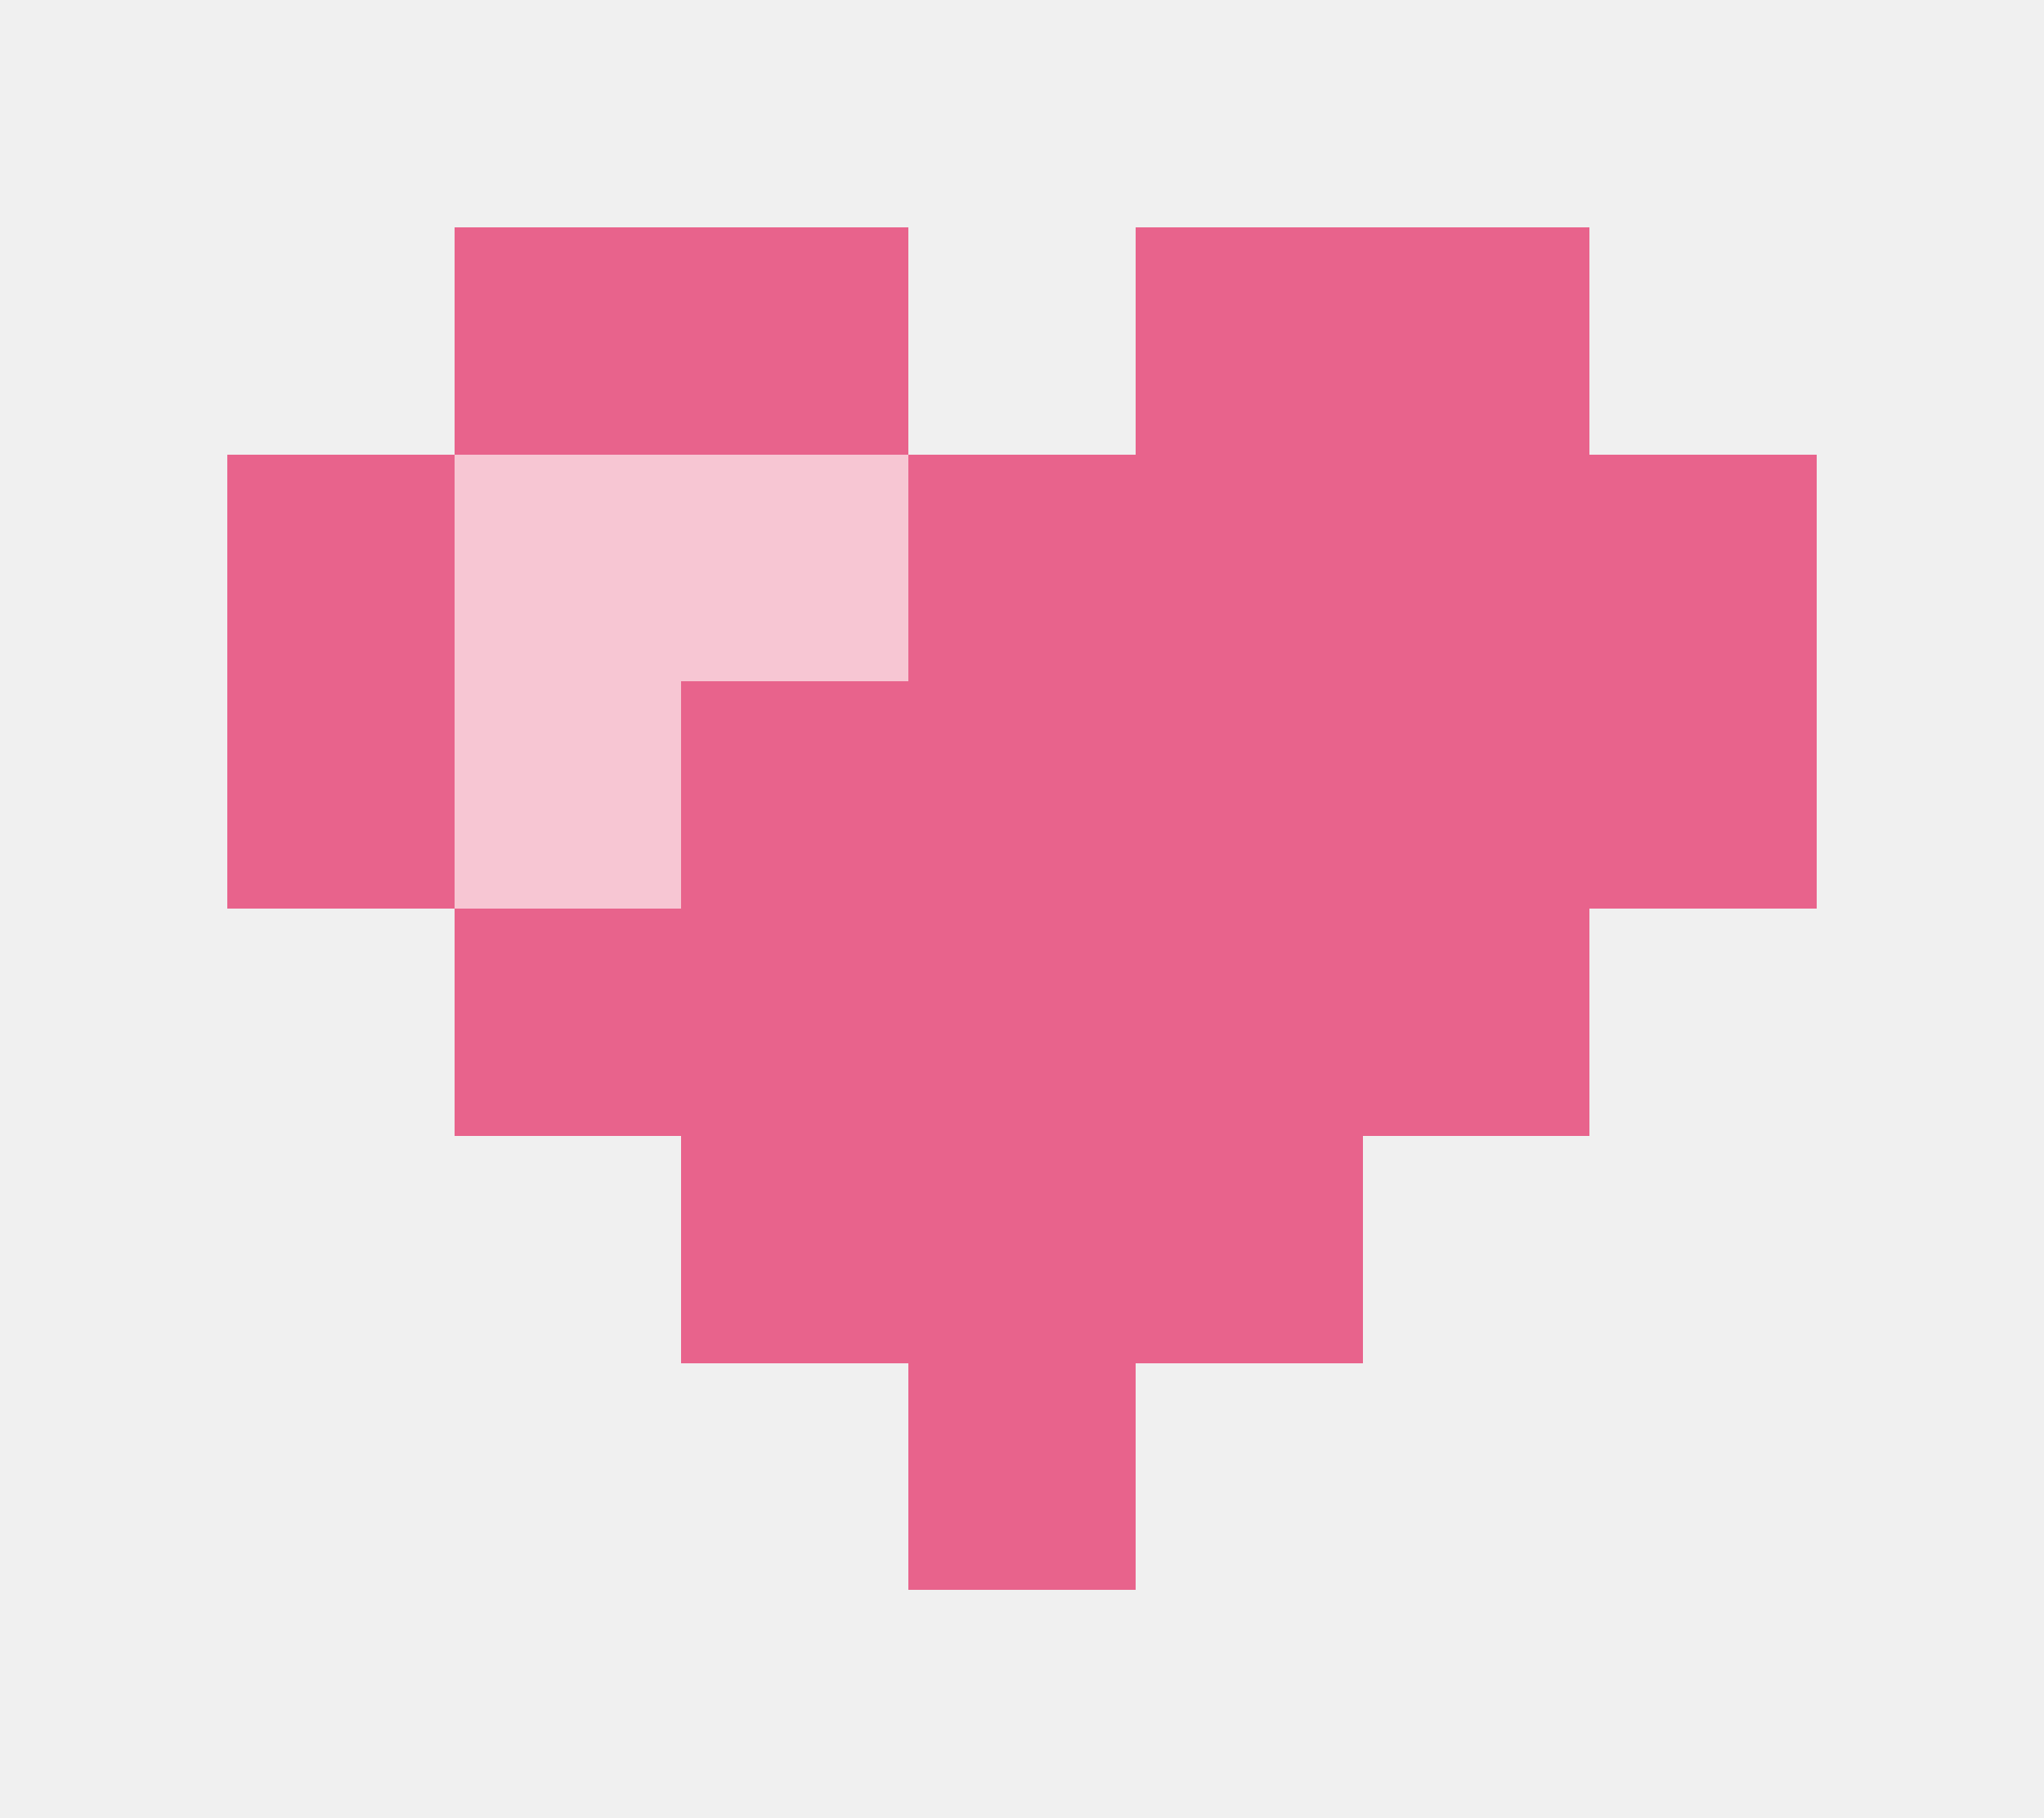
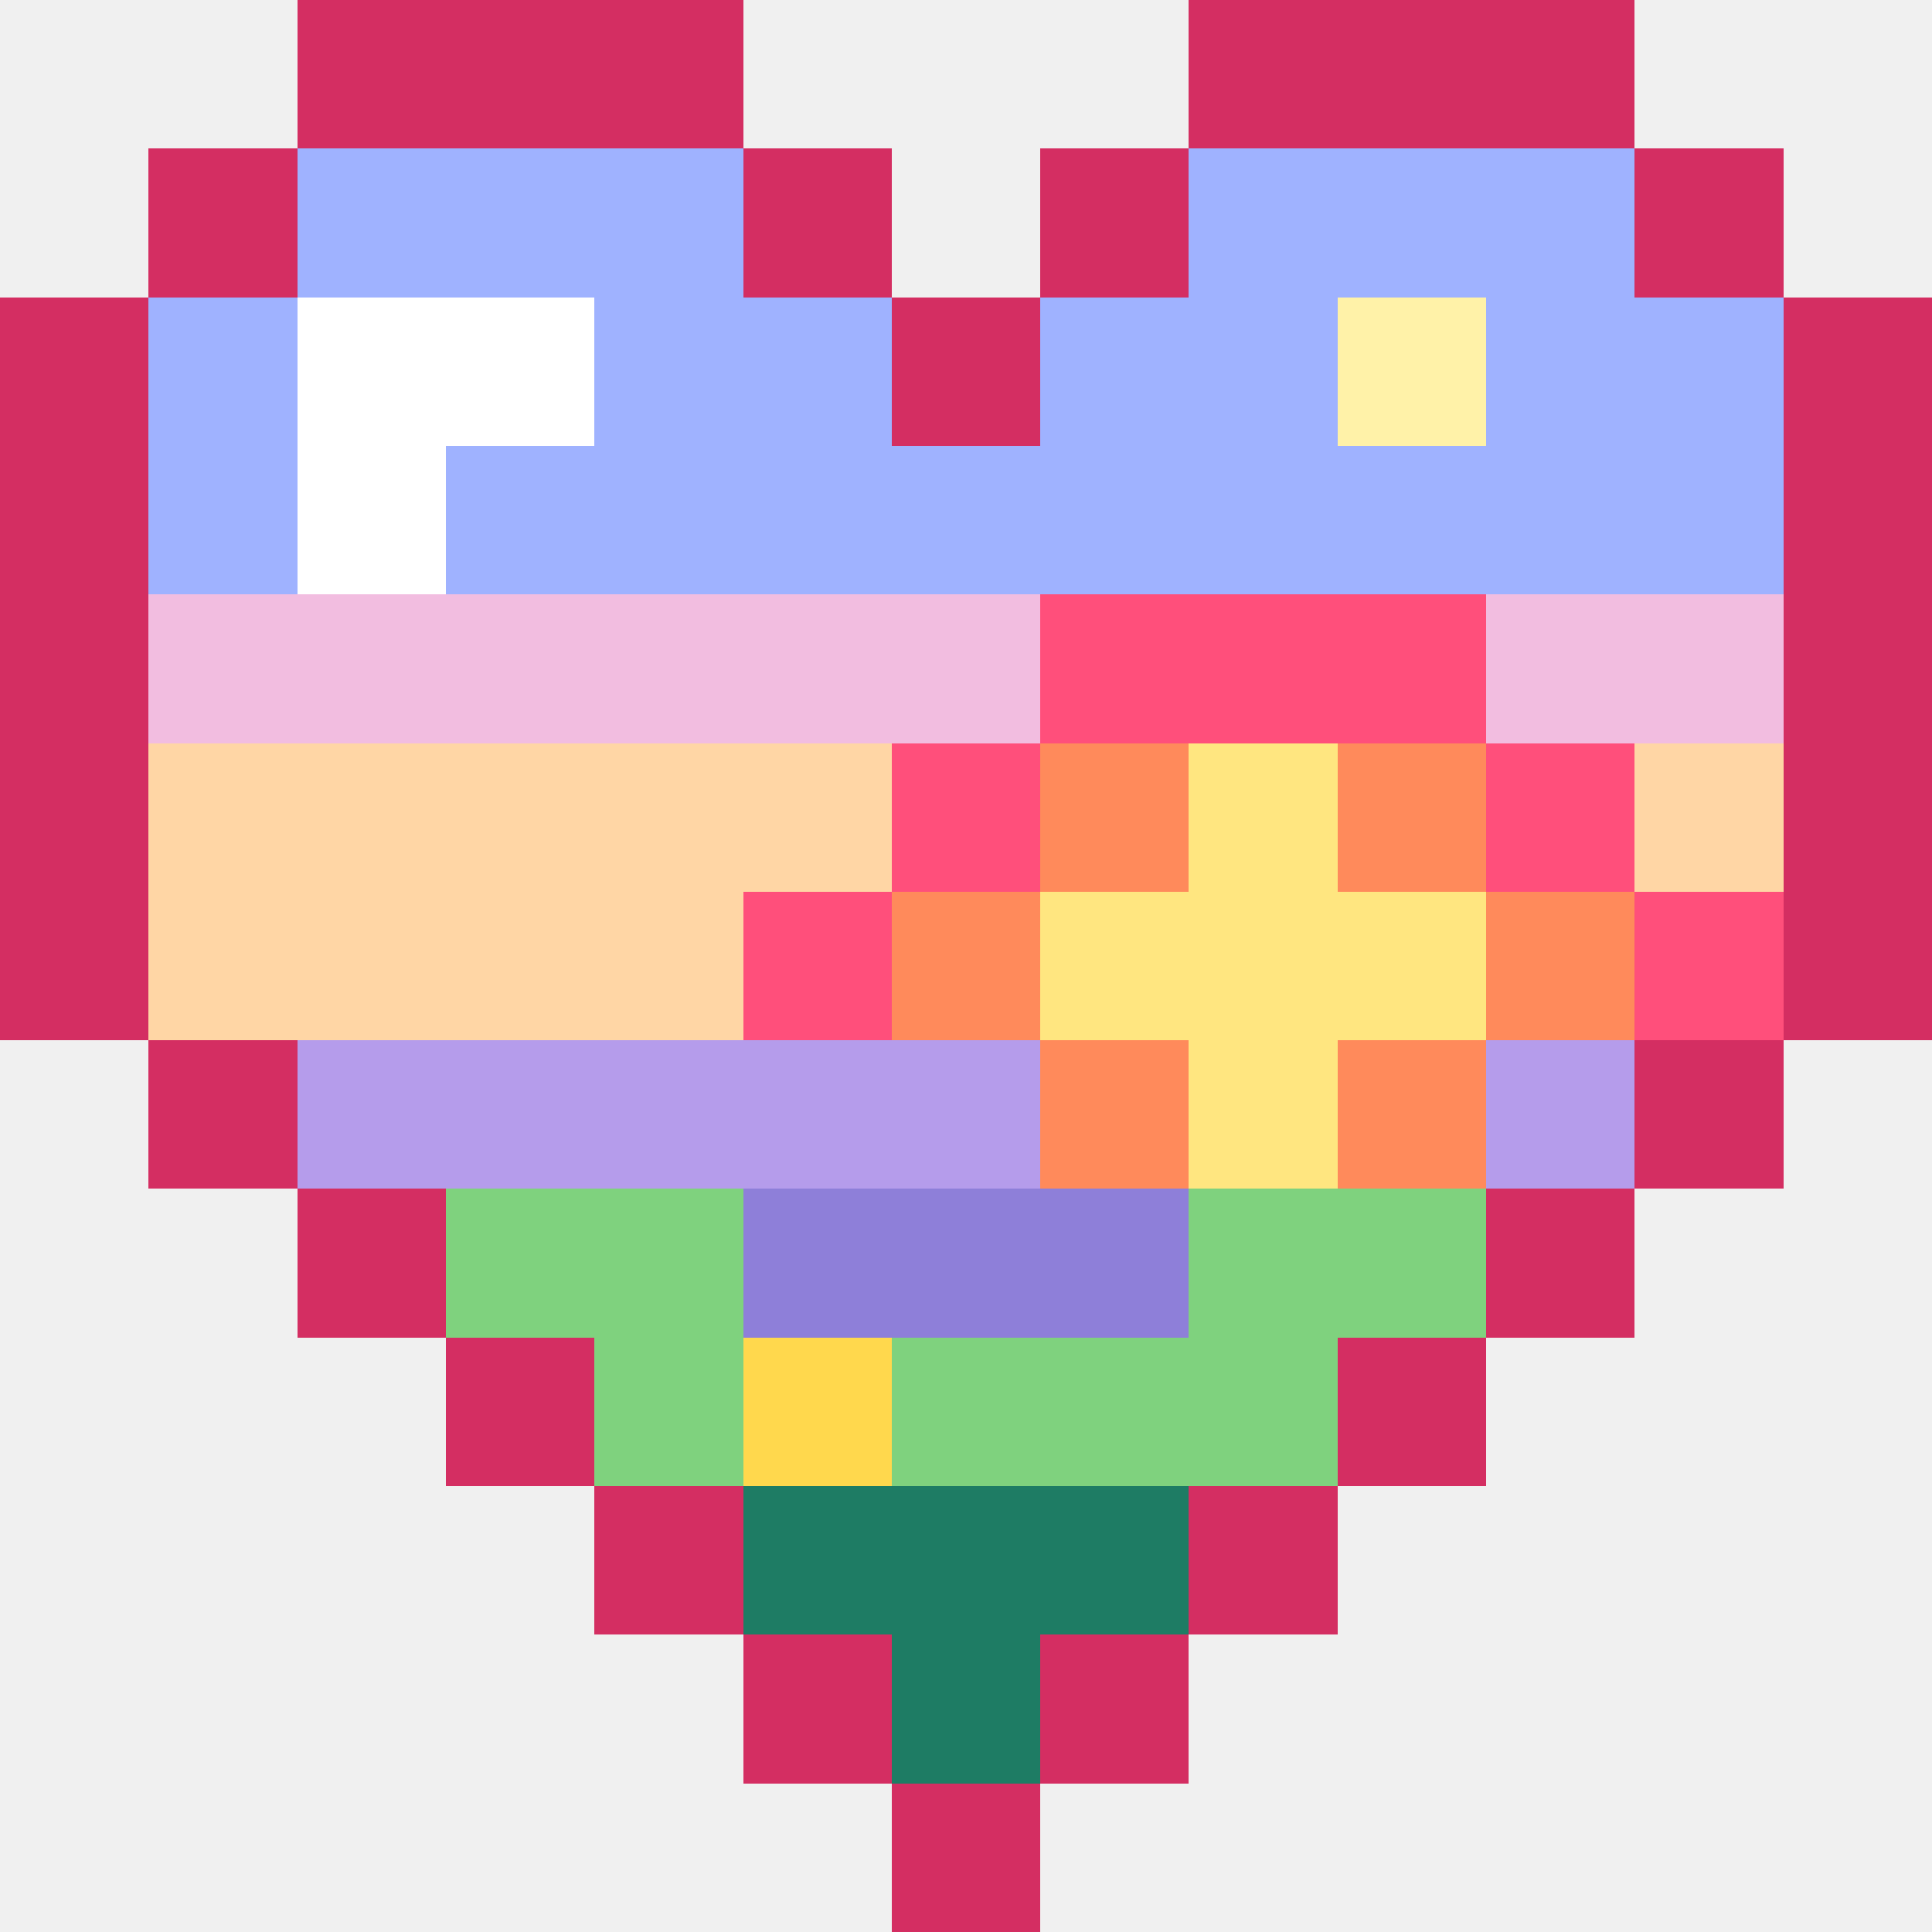
- <svg xmlns="http://www.w3.org/2000/svg" viewBox="0 0 9 8" shape-rendering="crispEdges">
-   <rect x="2" y="1" width="2" height="1" fill="#E8638C" />
-   <rect x="5" y="1" width="2" height="1" fill="#E8638C" />
-   <rect x="1" y="2" width="1" height="1" fill="#E8638C" />
-   <rect x="2" y="2" width="2" height="1" fill="#F7C6D3" />
-   <rect x="4" y="2" width="4" height="1" fill="#E8638C" />
-   <rect x="1" y="3" width="1" height="1" fill="#E8638C" />
-   <rect x="2" y="3" width="1" height="1" fill="#F7C6D3" />
-   <rect x="3" y="3" width="5" height="1" fill="#E8638C" />
-   <rect x="2" y="4" width="5" height="1" fill="#E8638C" />
-   <rect x="3" y="5" width="3" height="1" fill="#E8638C" />
-   <rect x="4" y="6" width="1" height="1" fill="#E8638C" />
+ <svg xmlns="http://www.w3.org/2000/svg" viewBox="0 0 13 13" shape-rendering="crispEdges">
+   <style>.c0{fill:#D42E62}.c1{fill:#9FB2FF}.c2{fill:#F2BDE0}.c3{fill:#FFD6A5}.c4{fill:#FFE680}.c5{fill:#FF8A5B}.c6{fill:#FF4F7B}.c7{fill:#B59CEB}.c8{fill:#8E7FD9}.c9{fill:#7FD27E}.c10{fill:#1E7C64}.c11{fill:#FFD84D}.c12{fill:#FFFFFF}.c13{fill:#FFF2A8}@media (prefers-color-scheme:dark){.c0{fill:#FF7EAA}.c1{fill:#0A0A26}.c2{fill:#22307A}.c3{fill:#7A3489}.c4{fill:#FFF0A3}.c5{fill:#F7A541}.c6{fill:#E8673C}.c7{fill:#2B2068}.c8{fill:#1B1A4A}.c9{fill:#2A6B66}.c10{fill:#123546}.c11{fill:#FFD84D}.c12{fill:#FFFFFF}.c13{fill:#FFF3B0}}</style>
+   <rect class="c0" x="2" y="0" width="3" height="1" />
+   <rect class="c0" x="8" y="0" width="3" height="1" />
+   <rect class="c0" x="1" y="1" width="1" height="1" />
+   <rect class="c1" x="2" y="1" width="3" height="1" />
+   <rect class="c0" x="5" y="1" width="1" height="1" />
+   <rect class="c0" x="7" y="1" width="1" height="1" />
+   <rect class="c1" x="8" y="1" width="3" height="1" />
+   <rect class="c0" x="11" y="1" width="1" height="1" />
+   <rect class="c0" x="0" y="2" width="1" height="1" />
+   <rect class="c1" x="1" y="2" width="1" height="1" />
+   <rect class="c12" x="2" y="2" width="2" height="1" />
+   <rect class="c1" x="4" y="2" width="2" height="1" />
+   <rect class="c0" x="6" y="2" width="1" height="1" />
+   <rect class="c1" x="7" y="2" width="2" height="1" />
+   <rect class="c13" x="9" y="2" width="1" height="1" />
+   <rect class="c1" x="10" y="2" width="2" height="1" />
+   <rect class="c0" x="12" y="2" width="1" height="1" />
+   <rect class="c0" x="0" y="3" width="1" height="1" />
+   <rect class="c1" x="1" y="3" width="1" height="1" />
+   <rect class="c12" x="2" y="3" width="1" height="1" />
+   <rect class="c1" x="3" y="3" width="9" height="1" />
+   <rect class="c0" x="12" y="3" width="1" height="1" />
+   <rect class="c0" x="0" y="4" width="1" height="1" />
+   <rect class="c2" x="1" y="4" width="6" height="1" />
+   <rect class="c6" x="7" y="4" width="3" height="1" />
+   <rect class="c2" x="10" y="4" width="2" height="1" />
+   <rect class="c0" x="12" y="4" width="1" height="1" />
+   <rect class="c0" x="0" y="5" width="1" height="1" />
+   <rect class="c3" x="1" y="5" width="5" height="1" />
+   <rect class="c6" x="6" y="5" width="1" height="1" />
+   <rect class="c5" x="7" y="5" width="1" height="1" />
+   <rect class="c4" x="8" y="5" width="1" height="1" />
+   <rect class="c5" x="9" y="5" width="1" height="1" />
+   <rect class="c6" x="10" y="5" width="1" height="1" />
+   <rect class="c3" x="11" y="5" width="1" height="1" />
+   <rect class="c0" x="12" y="5" width="1" height="1" />
+   <rect class="c0" x="0" y="6" width="1" height="1" />
+   <rect class="c3" x="1" y="6" width="4" height="1" />
+   <rect class="c6" x="5" y="6" width="1" height="1" />
+   <rect class="c5" x="6" y="6" width="1" height="1" />
+   <rect class="c4" x="7" y="6" width="3" height="1" />
+   <rect class="c5" x="10" y="6" width="1" height="1" />
+   <rect class="c6" x="11" y="6" width="1" height="1" />
+   <rect class="c0" x="12" y="6" width="1" height="1" />
+   <rect class="c0" x="1" y="7" width="1" height="1" />
+   <rect class="c7" x="2" y="7" width="5" height="1" />
+   <rect class="c5" x="7" y="7" width="1" height="1" />
+   <rect class="c4" x="8" y="7" width="1" height="1" />
+   <rect class="c5" x="9" y="7" width="1" height="1" />
+   <rect class="c7" x="10" y="7" width="1" height="1" />
+   <rect class="c0" x="11" y="7" width="1" height="1" />
+   <rect class="c0" x="2" y="8" width="1" height="1" />
+   <rect class="c9" x="3" y="8" width="2" height="1" />
+   <rect class="c8" x="5" y="8" width="3" height="1" />
+   <rect class="c9" x="8" y="8" width="2" height="1" />
+   <rect class="c0" x="10" y="8" width="1" height="1" />
+   <rect class="c0" x="3" y="9" width="1" height="1" />
+   <rect class="c9" x="4" y="9" width="1" height="1" />
+   <rect class="c11" x="5" y="9" width="1" height="1" />
+   <rect class="c9" x="6" y="9" width="3" height="1" />
+   <rect class="c0" x="9" y="9" width="1" height="1" />
+   <rect class="c0" x="4" y="10" width="1" height="1" />
+   <rect class="c10" x="5" y="10" width="3" height="1" />
+   <rect class="c0" x="8" y="10" width="1" height="1" />
+   <rect class="c0" x="5" y="11" width="1" height="1" />
+   <rect class="c10" x="6" y="11" width="1" height="1" />
+   <rect class="c0" x="7" y="11" width="1" height="1" />
+   <rect class="c0" x="6" y="12" width="1" height="1" />
</svg>
